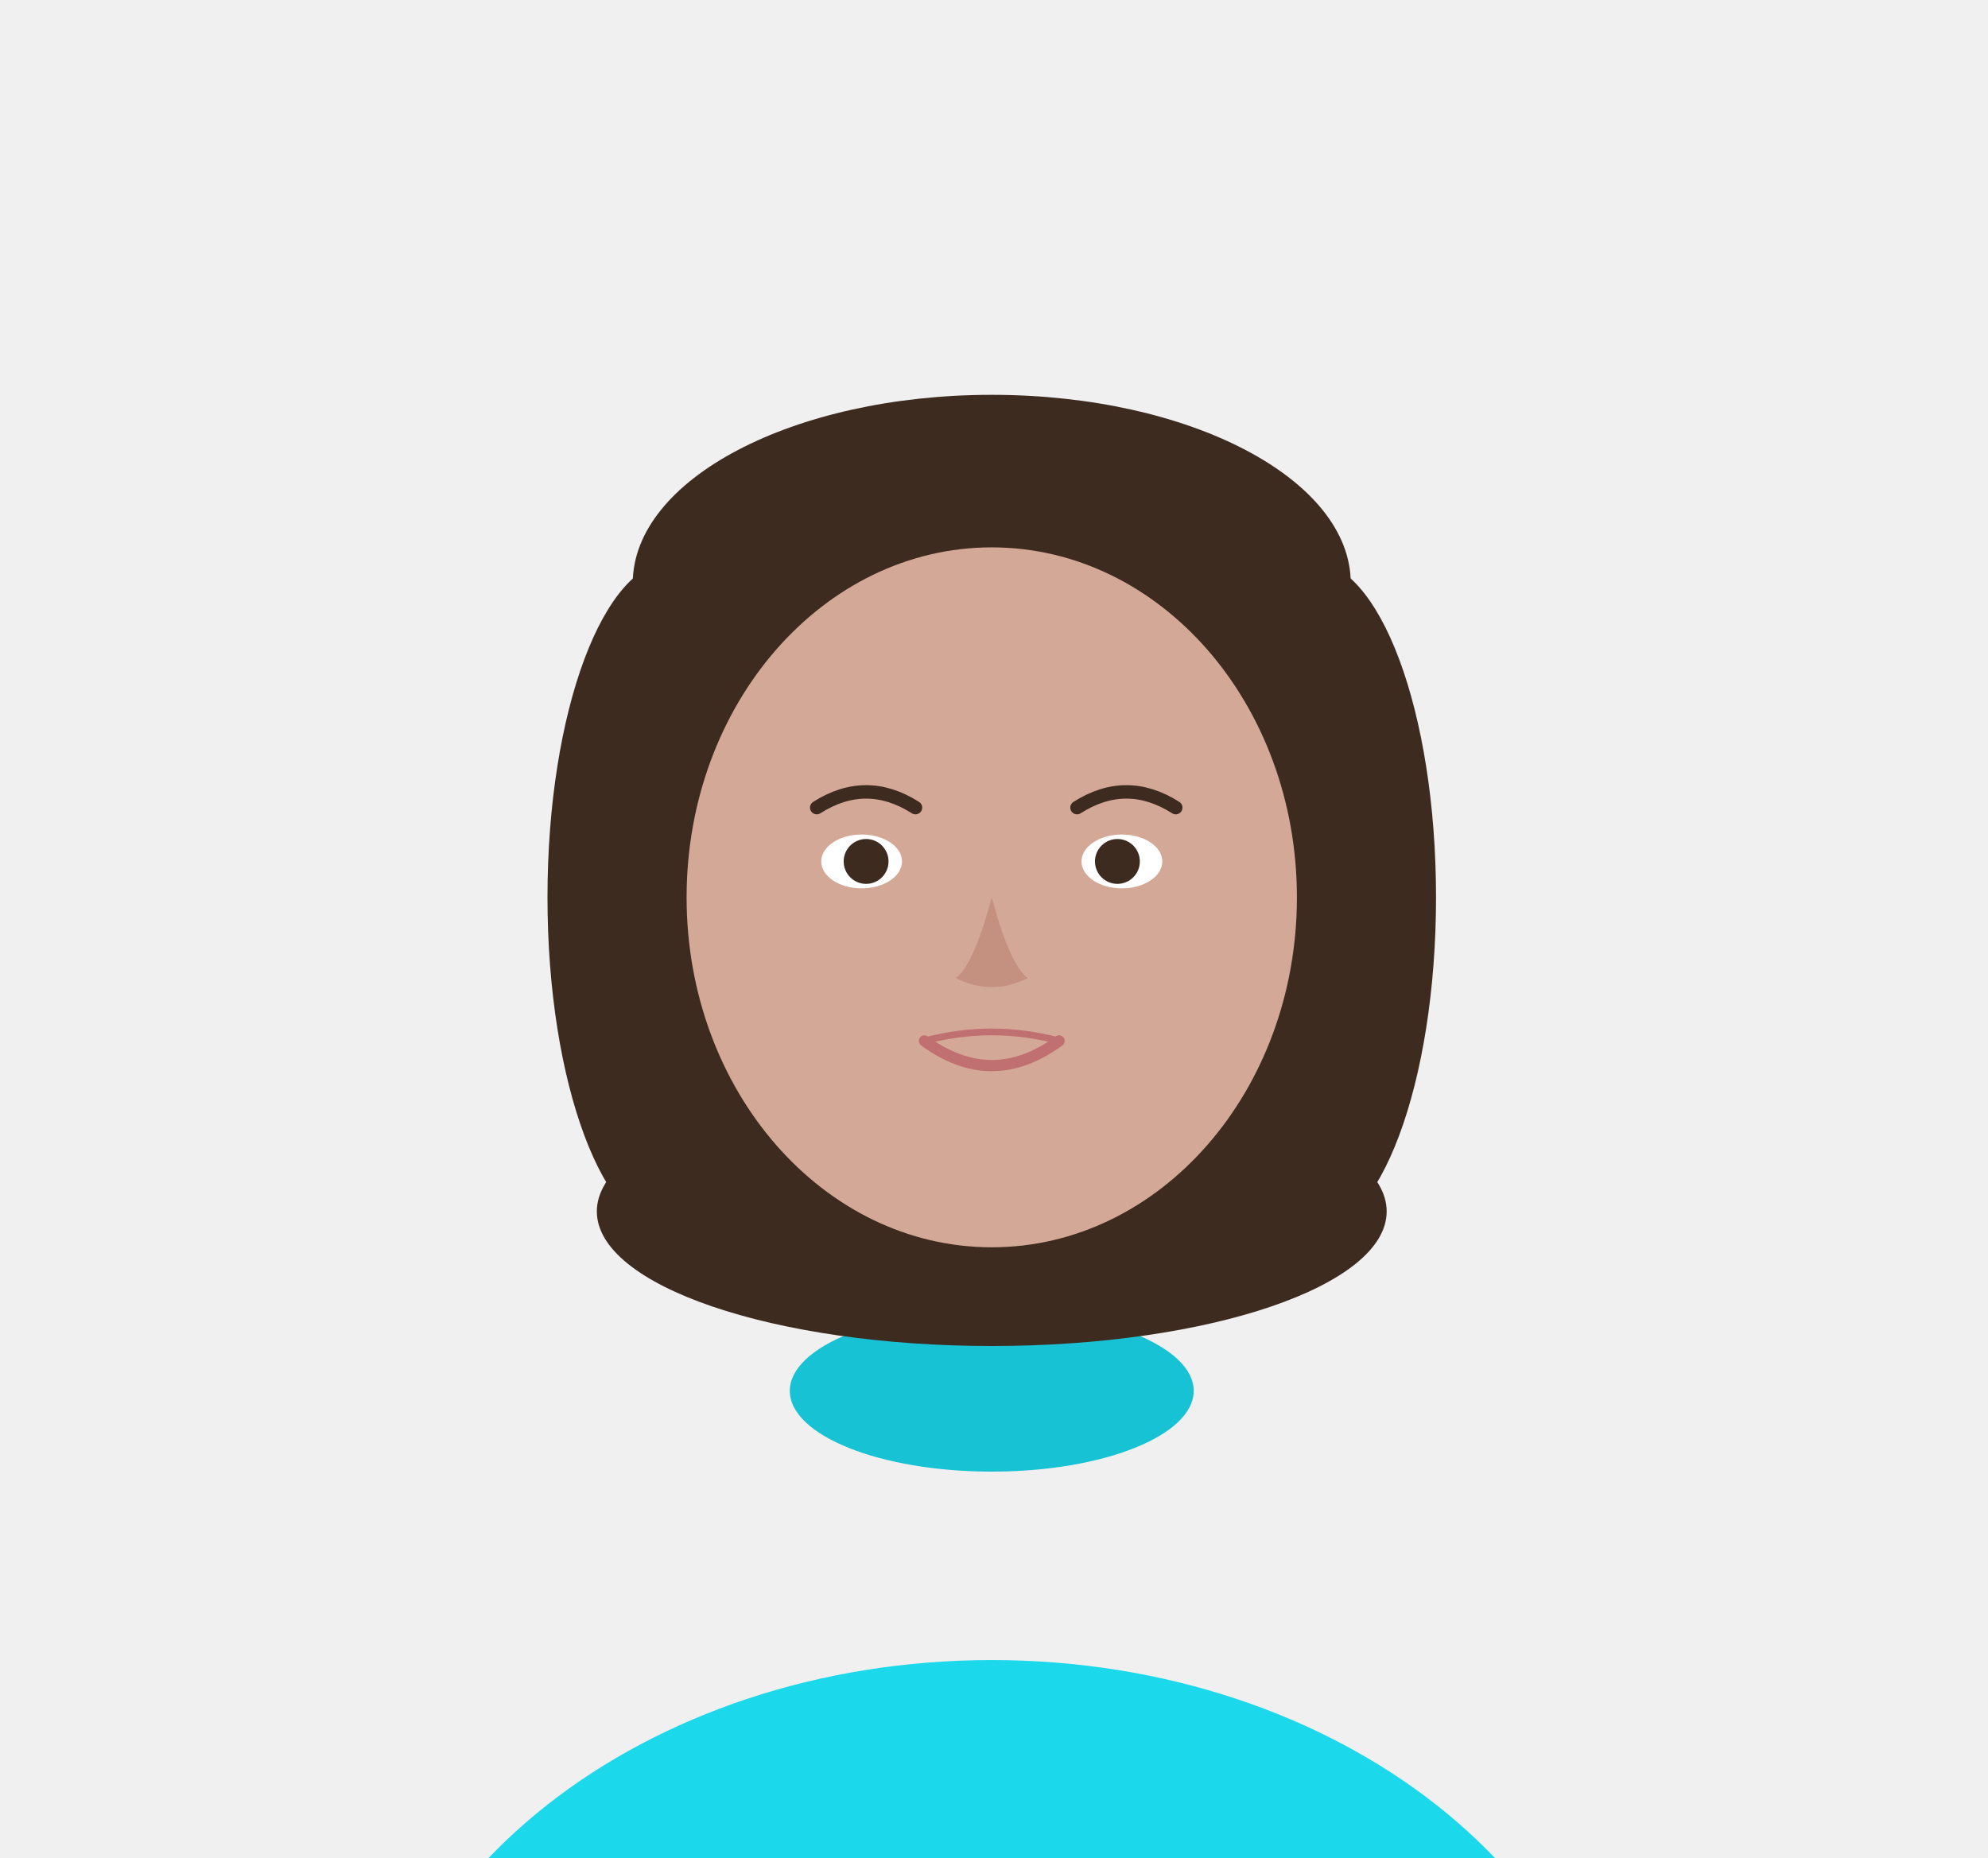
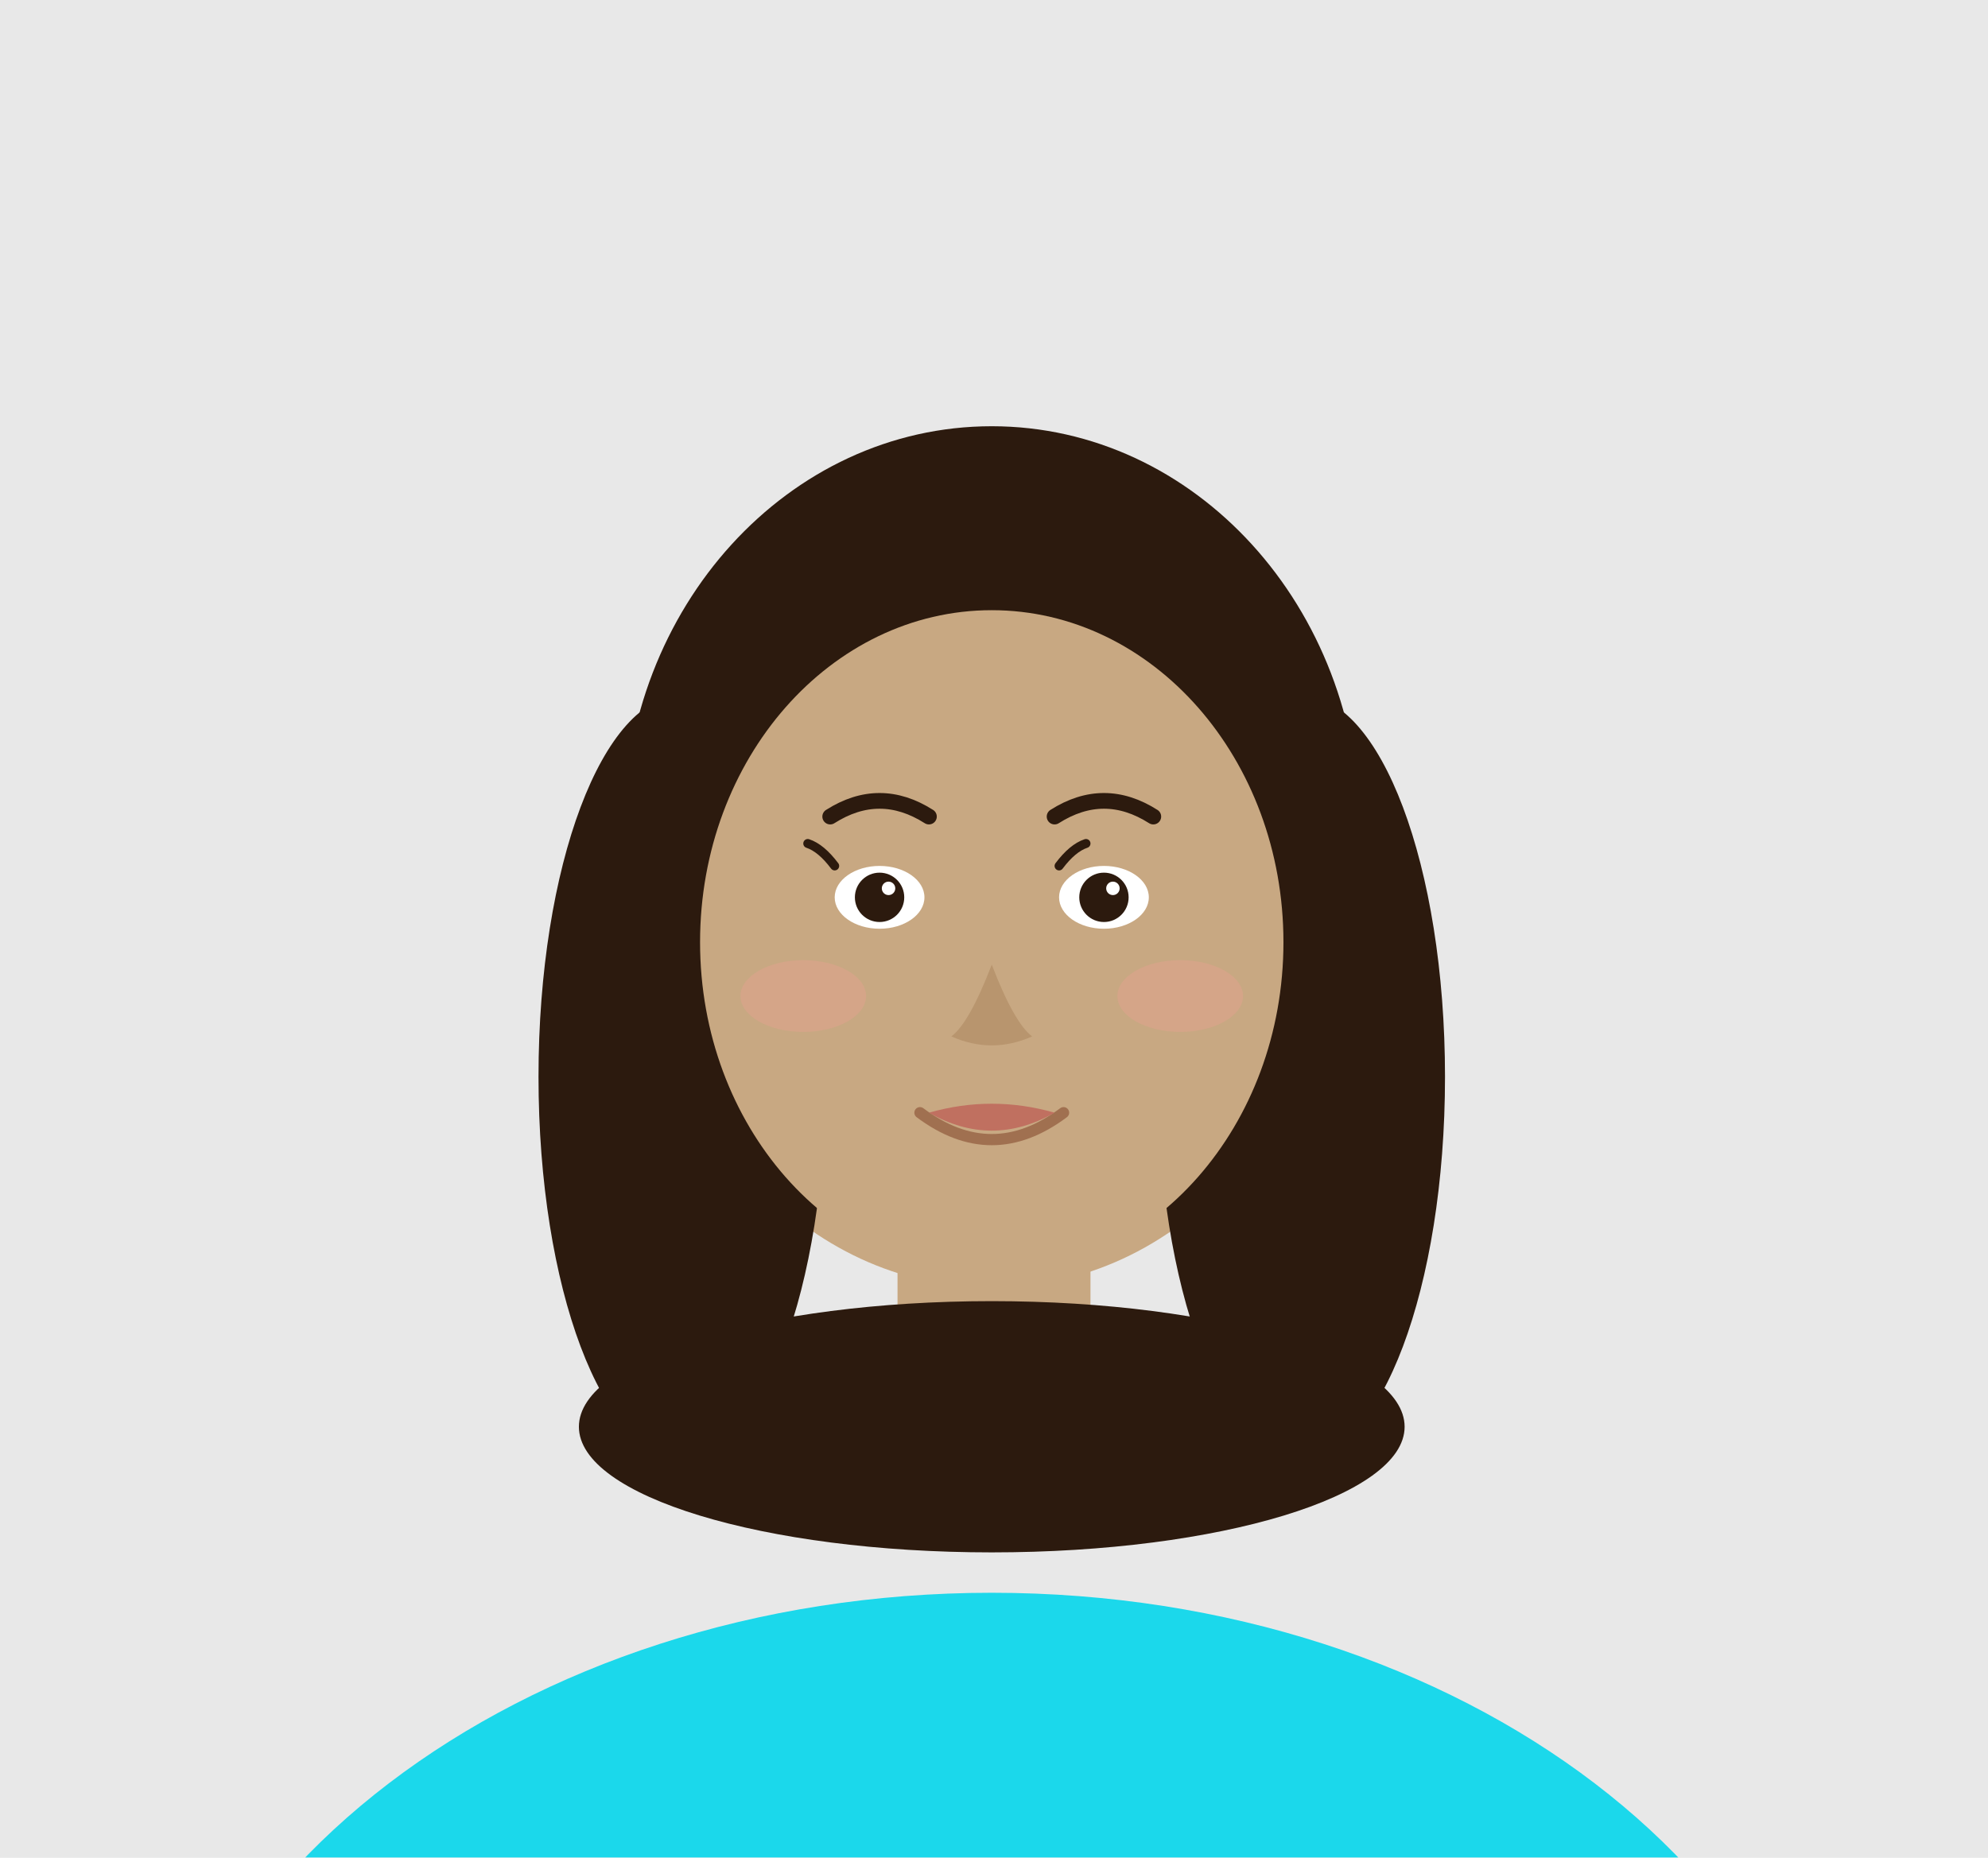
<svg xmlns="http://www.w3.org/2000/svg" viewBox="0 0 443 414" width="443" height="414">
-   <rect width="443" height="414" fill="#f0f0f0" />
-   <ellipse cx="221" cy="480" rx="140" ry="110" fill="#1bd8eb" />
-   <rect x="198" y="255" width="46" height="50" rx="10" fill="#d4a896" />
-   <ellipse cx="221" cy="310" rx="45" ry="18" fill="#17c2d4" />
-   <ellipse cx="221" cy="195" rx="80" ry="88" fill="#d4a896" />
-   <ellipse cx="221" cy="130" rx="80" ry="42" fill="#3d2b1f" />
-   <ellipse cx="150" cy="200" rx="28" ry="75" fill="#3d2b1f" />
-   <ellipse cx="292" cy="200" rx="28" ry="75" fill="#3d2b1f" />
-   <ellipse cx="221" cy="270" rx="88" ry="30" fill="#3d2b1f" />
-   <ellipse cx="221" cy="200" rx="68" ry="78" fill="#d4a896" />
-   <ellipse cx="192" cy="192" rx="9" ry="6" fill="#fff" />
-   <circle cx="193" cy="192" r="5" fill="#3d2b1f" />
-   <ellipse cx="250" cy="192" rx="9" ry="6" fill="#fff" />
-   <circle cx="249" cy="192" r="5" fill="#3d2b1f" />
-   <path d="M182 180 Q193 173 204 180" stroke="#3d2b1f" stroke-width="3" fill="none" stroke-linecap="round" />
-   <path d="M240 180 Q251 173 262 180" stroke="#3d2b1f" stroke-width="3" fill="none" stroke-linecap="round" />
-   <path d="M221 200 Q217 215 213 218 Q221 222 229 218 Q225 215 221 200" fill="#c49080" />
-   <path d="M206 232 Q221 243 236 232" stroke="#c07070" stroke-width="2.5" fill="none" stroke-linecap="round" />
-   <path d="M206 232 Q221 228 236 232" stroke="#c07070" stroke-width="1.5" fill="none" stroke-linecap="round" />
+   <defs>
+     <clipPath id="bounds">
+       <rect width="443" height="414" />
+     </clipPath>
+   </defs>
+   <rect width="443" height="414" fill="#e8e8e8" />
+   <ellipse cx="221" cy="500" rx="190" ry="145" fill="#1bd8eb" clip-path="url(#bounds)" />
+   <rect x="200" y="272" width="43" height="55" rx="8" fill="#c8a882" />
+   <polygon points="221,310 195,335 247,335" fill="#17c4d6" />
+   <ellipse cx="221" cy="205" rx="75" ry="82" fill="#c8a882" />
+   <ellipse cx="221" cy="185" rx="82" ry="90" fill="#2c1a0e" />
+   <ellipse cx="152" cy="240" rx="32" ry="85" fill="#2c1a0e" />
+   <ellipse cx="290" cy="240" rx="32" ry="85" fill="#2c1a0e" />
+   <ellipse cx="221" cy="318" rx="92" ry="28" fill="#2c1a0e" />
+   <ellipse cx="221" cy="210" rx="65" ry="74" fill="#c8a882" />
+   <path d="M185 182 Q196 175 207 182" stroke="#2c1a0e" stroke-width="3.5" fill="none" stroke-linecap="round" />
+   <path d="M235 182 Q246 175 257 182" stroke="#2c1a0e" stroke-width="3.5" fill="none" stroke-linecap="round" />
+   <ellipse cx="196" cy="200" rx="10" ry="7" fill="#fff" />
+   <circle cx="196" cy="200" r="5.5" fill="#2c1a0e" />
+   <circle cx="198" cy="198" r="1.5" fill="#fff" />
+   <ellipse cx="246" cy="200" rx="10" ry="7" fill="#fff" />
+   <circle cx="246" cy="200" r="5.5" fill="#2c1a0e" />
+   <circle cx="248" cy="198" r="1.5" fill="#fff" />
+   <path d="M186 193 Q183 189 180 188" stroke="#2c1a0e" stroke-width="2" fill="none" stroke-linecap="round" />
+   <path d="M236 193 Q239 189 242 188" stroke="#2c1a0e" stroke-width="2" fill="none" stroke-linecap="round" />
+   <path d="M221 215 Q216 228 212 231 Q221 235 230 231 Q226 228 221 215" fill="#b8956e" />
+   <path d="M205 248 Q221 260 237 248" stroke="#a07050" stroke-width="2.5" fill="none" stroke-linecap="round" />
+   <ellipse cx="179" cy="222" rx="14" ry="8" fill="#e8a090" opacity="0.4" />
+   <ellipse cx="263" cy="222" rx="14" ry="8" fill="#e8a090" opacity="0.4" />
+   <path d="M207 248 Q221 256 235 248 Q221 244 207 248Z" fill="#c07060" />
</svg>
